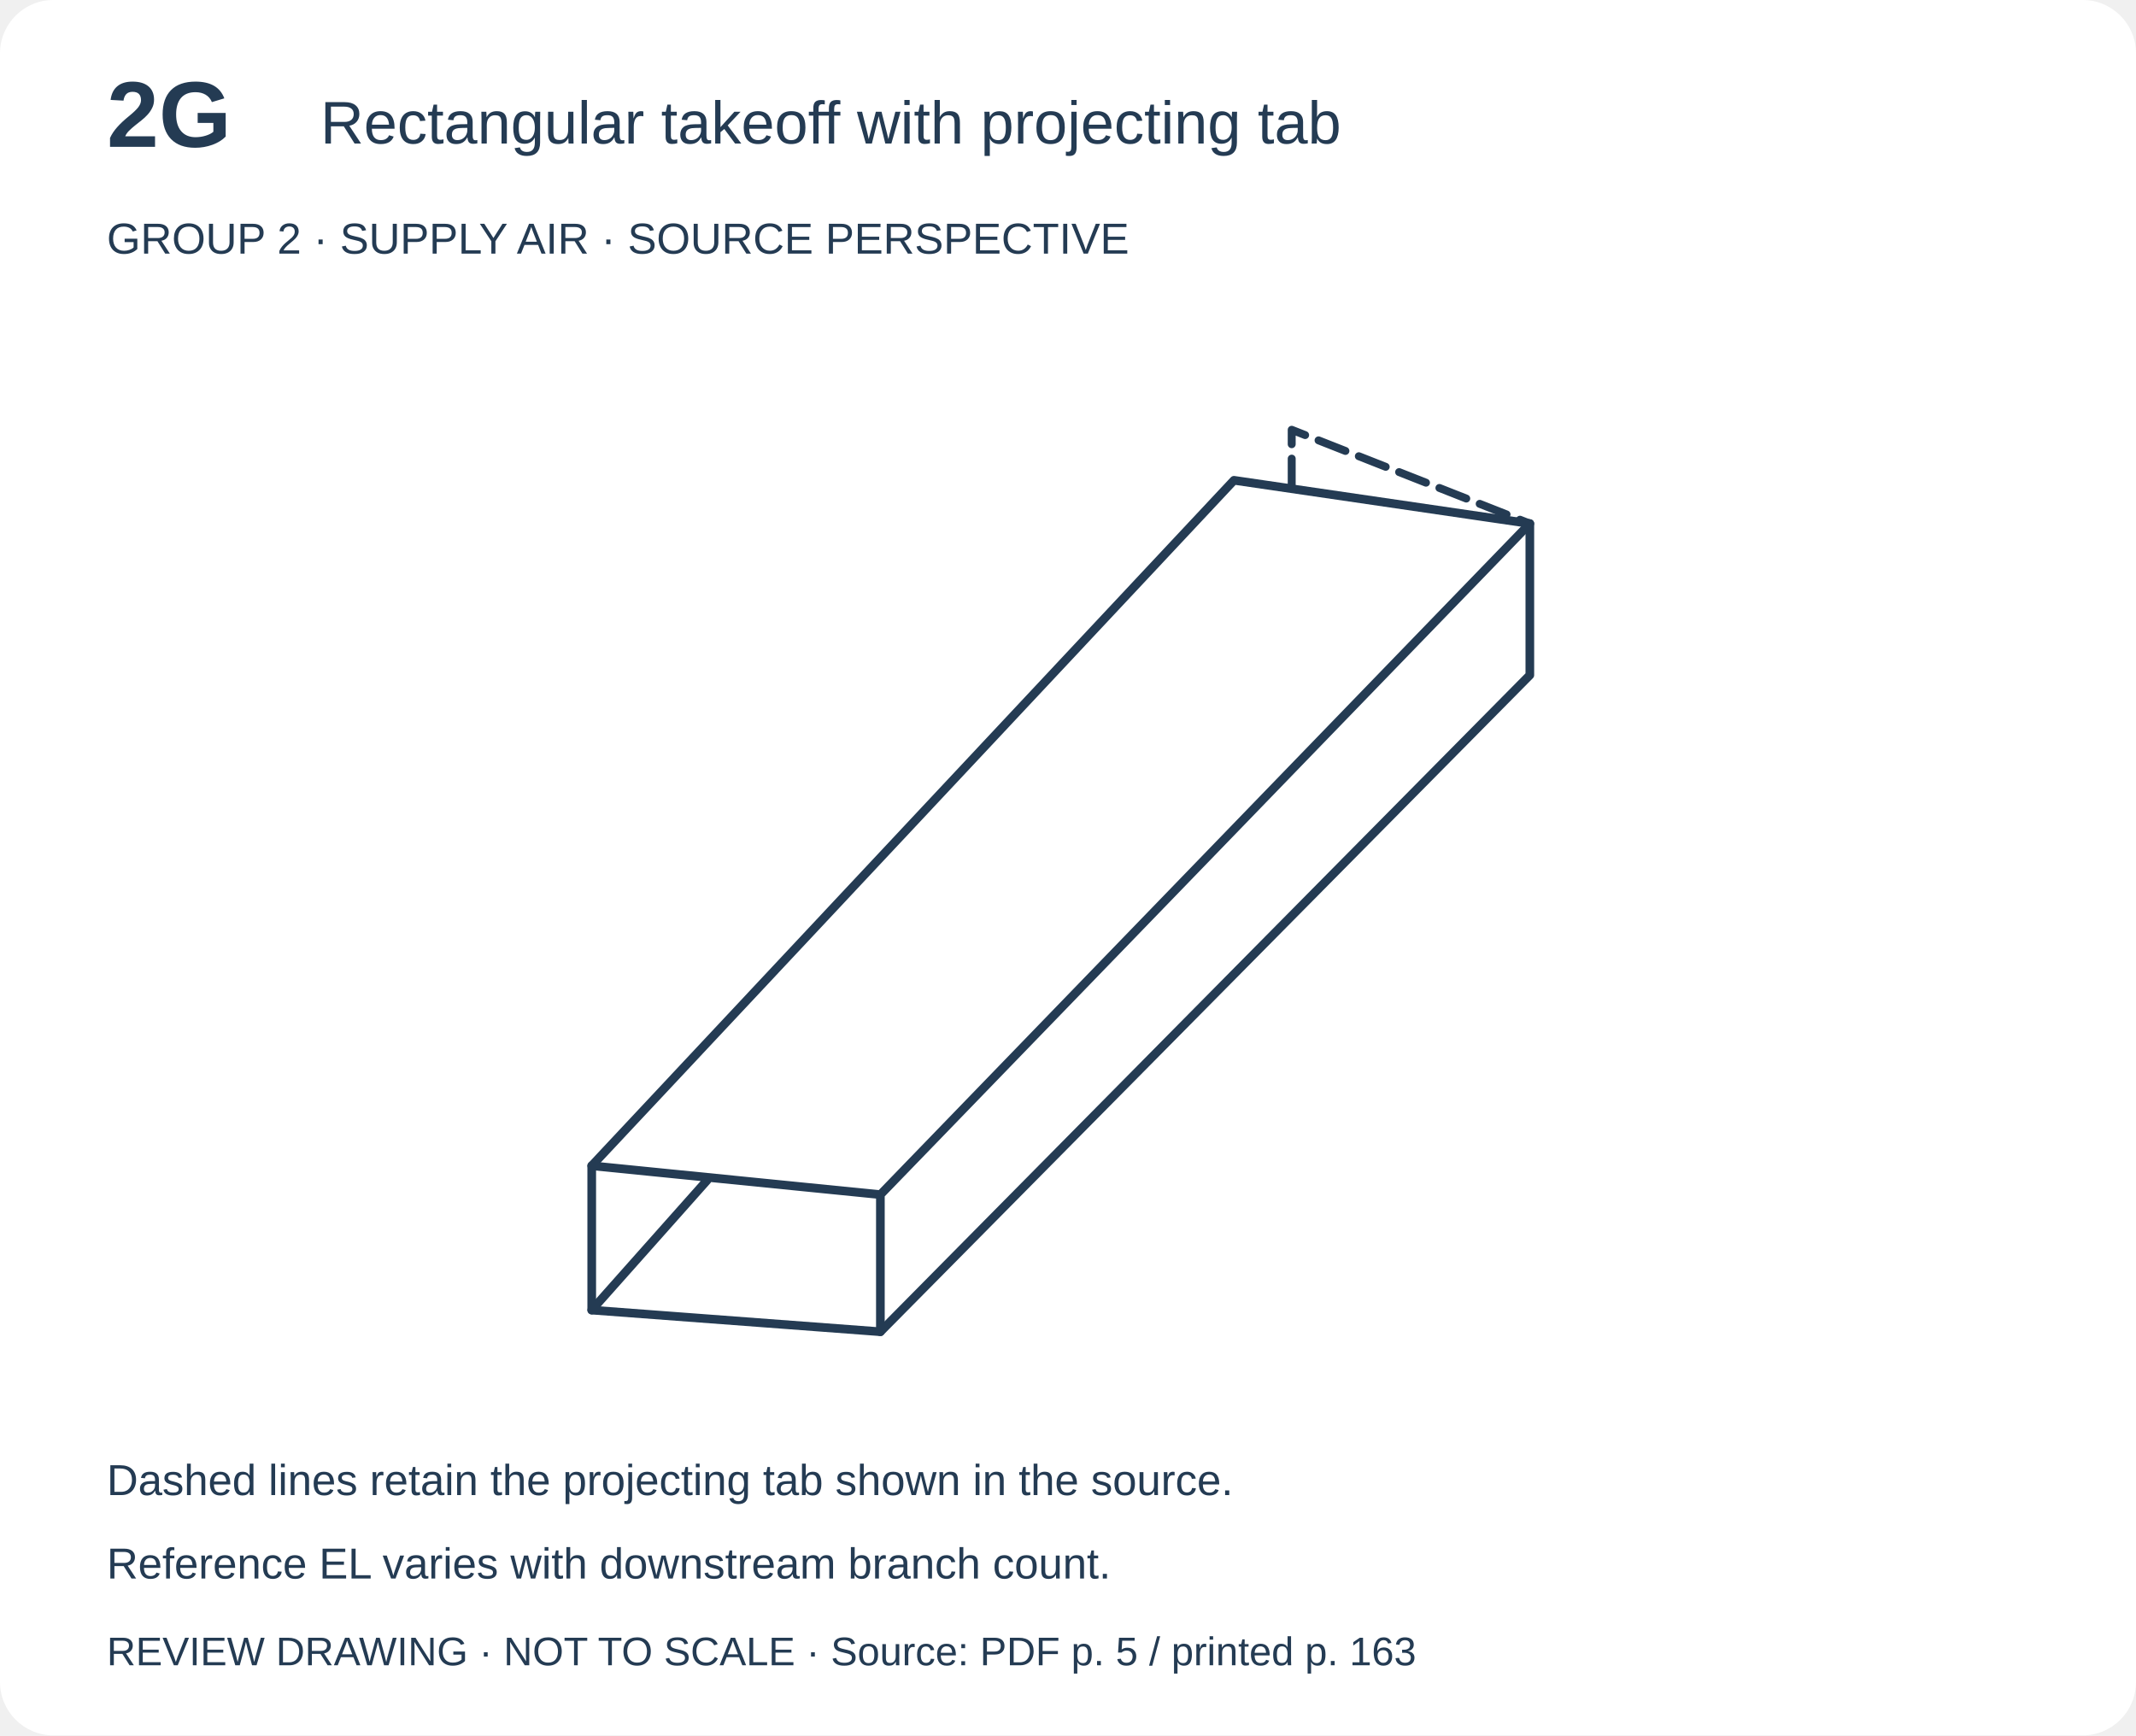
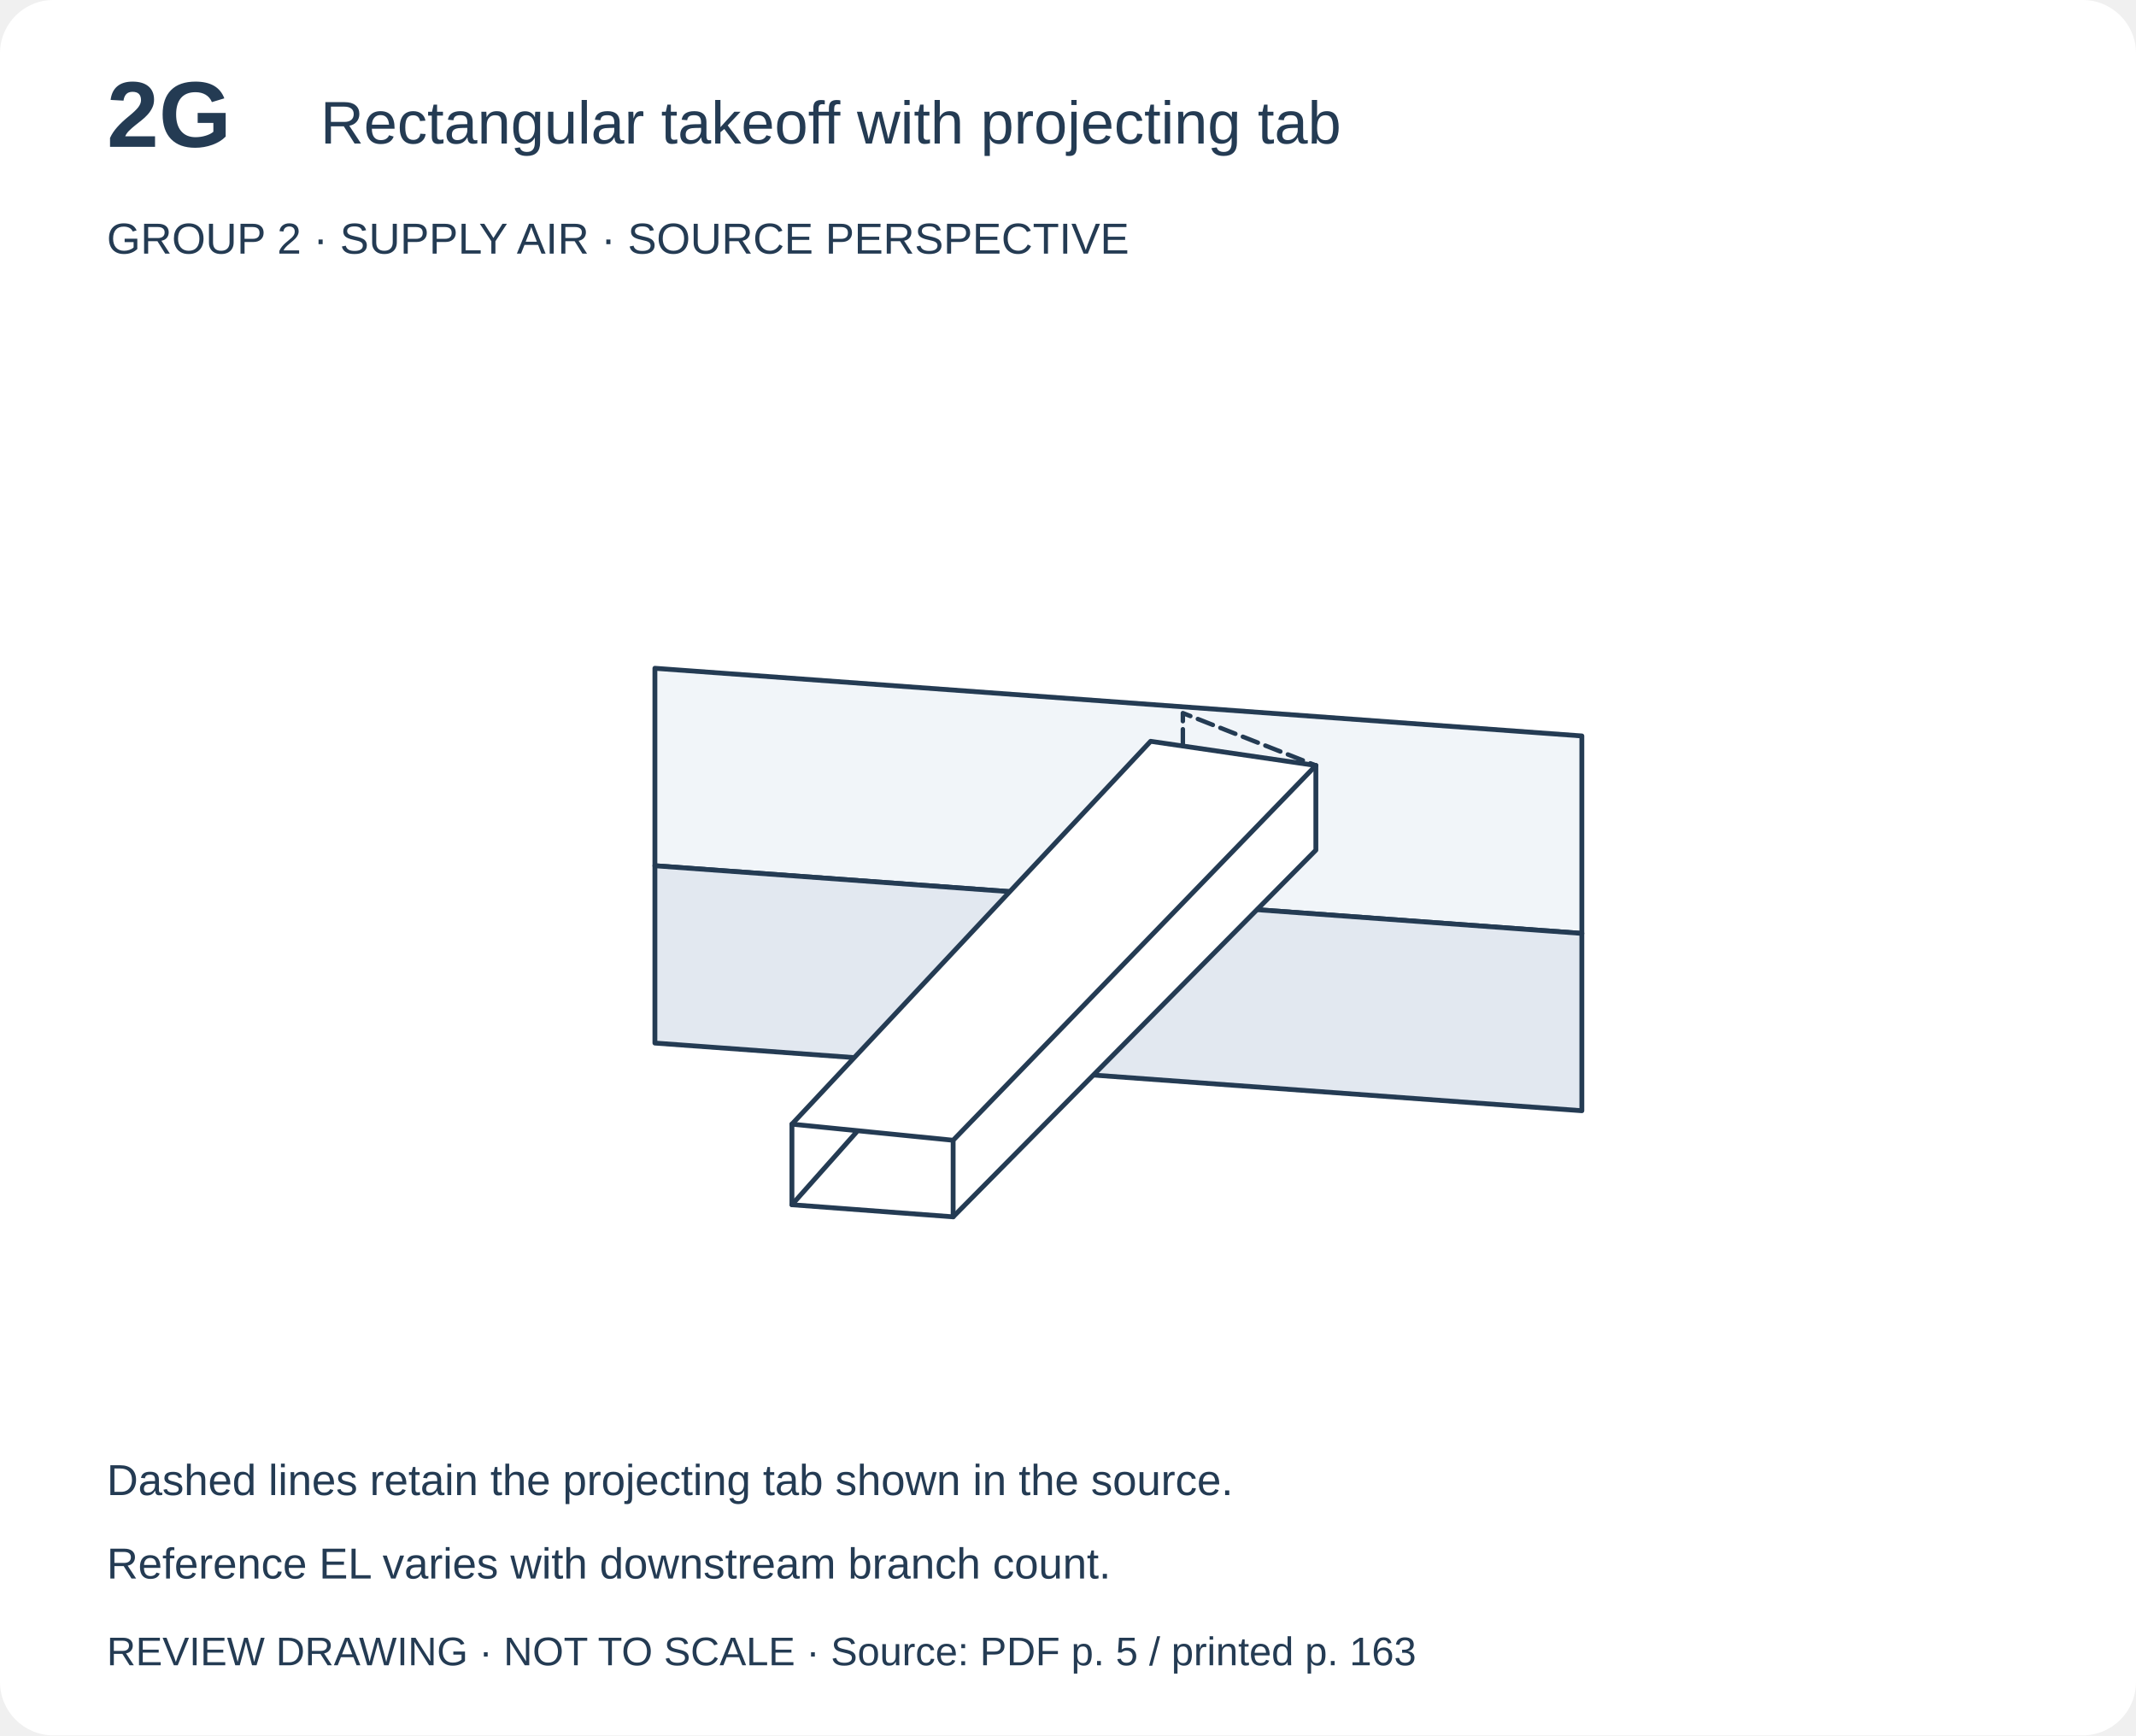
<svg xmlns="http://www.w3.org/2000/svg" width="640" height="520" viewBox="0 0 640 520" role="img" aria-labelledby="title desc">
  <style>text{font-family:Arial,sans-serif;fill:#243b53}path,ellipse{stroke-linecap:round;stroke-linejoin:round}</style>
  <rect width="640" height="520" rx="16" fill="white" />
  <text x="32" y="44" font-size="28" font-weight="700">2G</text>
  <text x="96" y="43" font-size="18">Rectangular takeoff with projecting tab</text>
  <text x="32" y="76" font-size="13">GROUP 2 · SUPPLY AIR · SOURCE PERSPECTIVE</text>
-   <g transform="translate(155.6757 105) scale(2.162162) translate(-584 -339)" fill="none" stroke="#243b53" stroke-width="1.2">
+   <g transform="translate(178.1132 105) scale(1.207547) translate(-545 -260)" fill="none" stroke="#243b53" stroke-width="1.2">
+     <path d="M560 338.88L790 355.67L790 404.67L560 387.88Z" fill="#f1f5f9" />
+     <path d="M560 387.88L790 404.67V448.67L560 431.88Z" fill="#e2e8f0" />
    <path d="M691 358V350L724 363" stroke-dasharray="4 2" stroke-width="1.1" />
-     <path d="M594 452L683 357L724 363V384L634 475L594 472Z" />
+     <path d="M594 452L683 357L724 363V384L634 475L594 472Z" fill="white" />
    <path d="M594 452L634 456L724 363M634 456V475M594 472L610 454" />
  </g>
  <text x="32" y="448" font-size="13">Dashed lines retain the projecting tab shown in the source.</text>
  <text x="32" y="473" font-size="13">Reference EL varies with downstream branch count.</text>
  <text x="32" y="499" font-size="12">REVIEW DRAWING · NOT TO SCALE · Source: PDF p. 5 / printed p. 163</text>
</svg>
